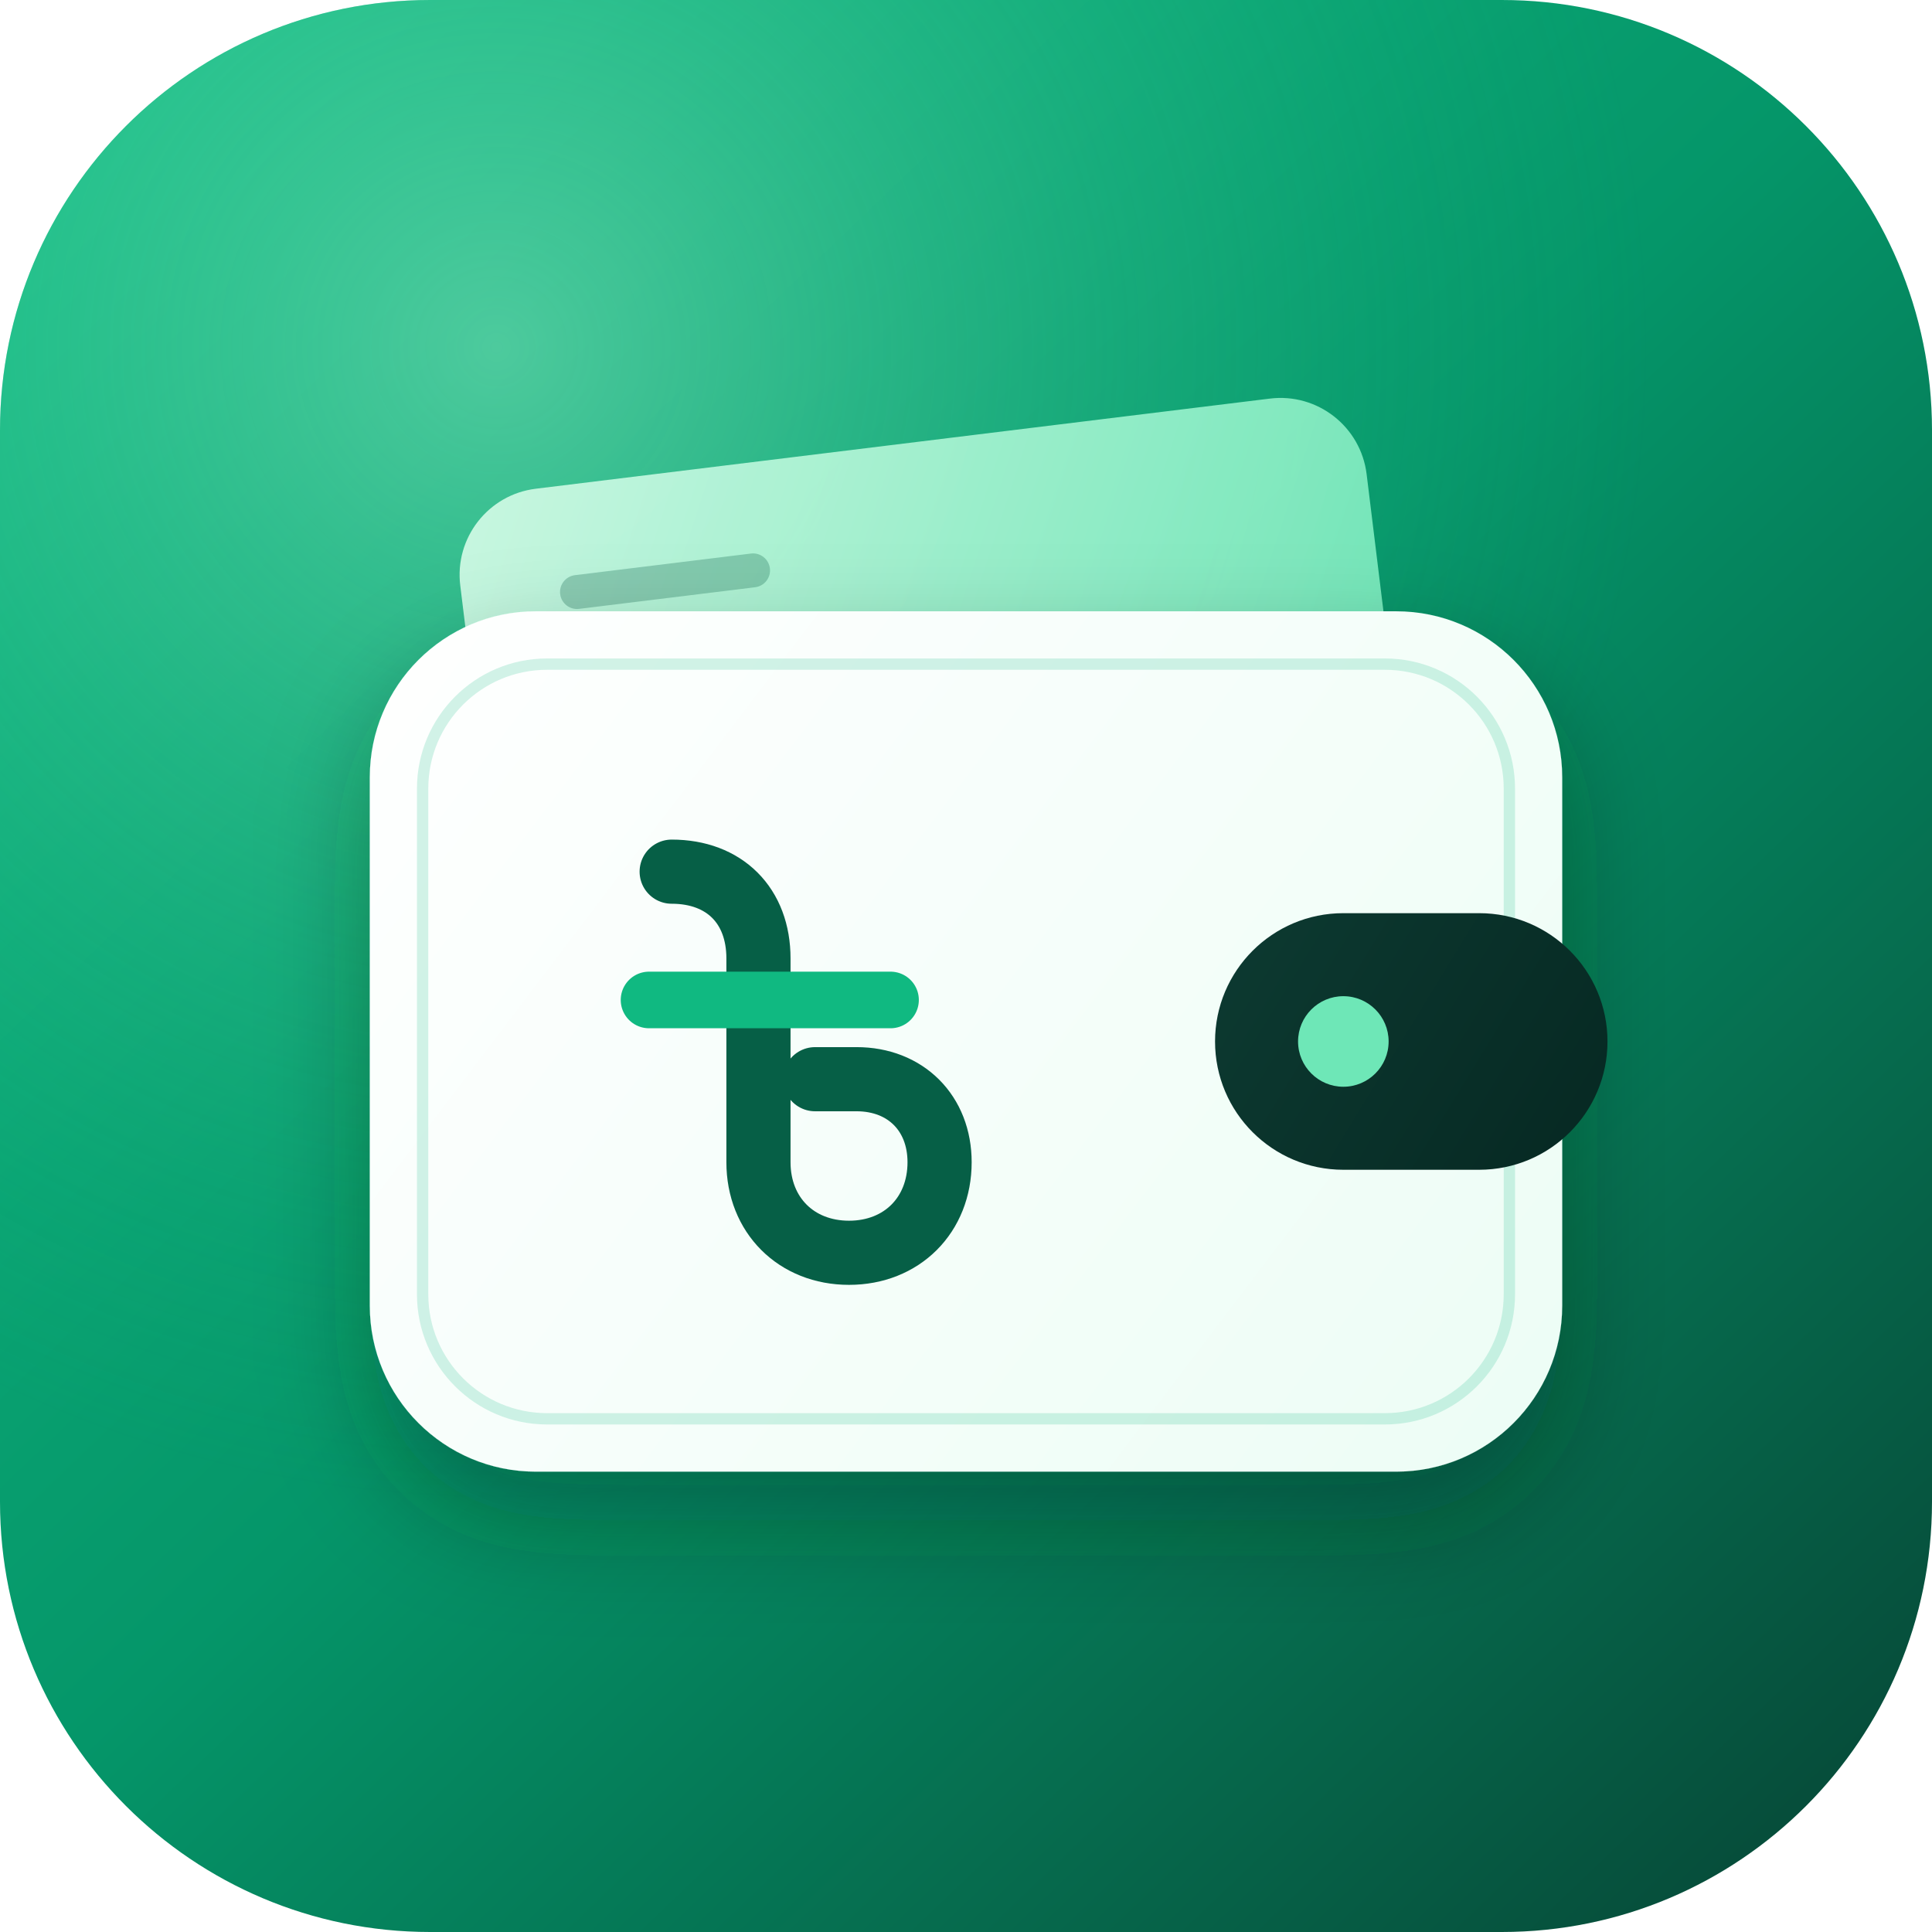
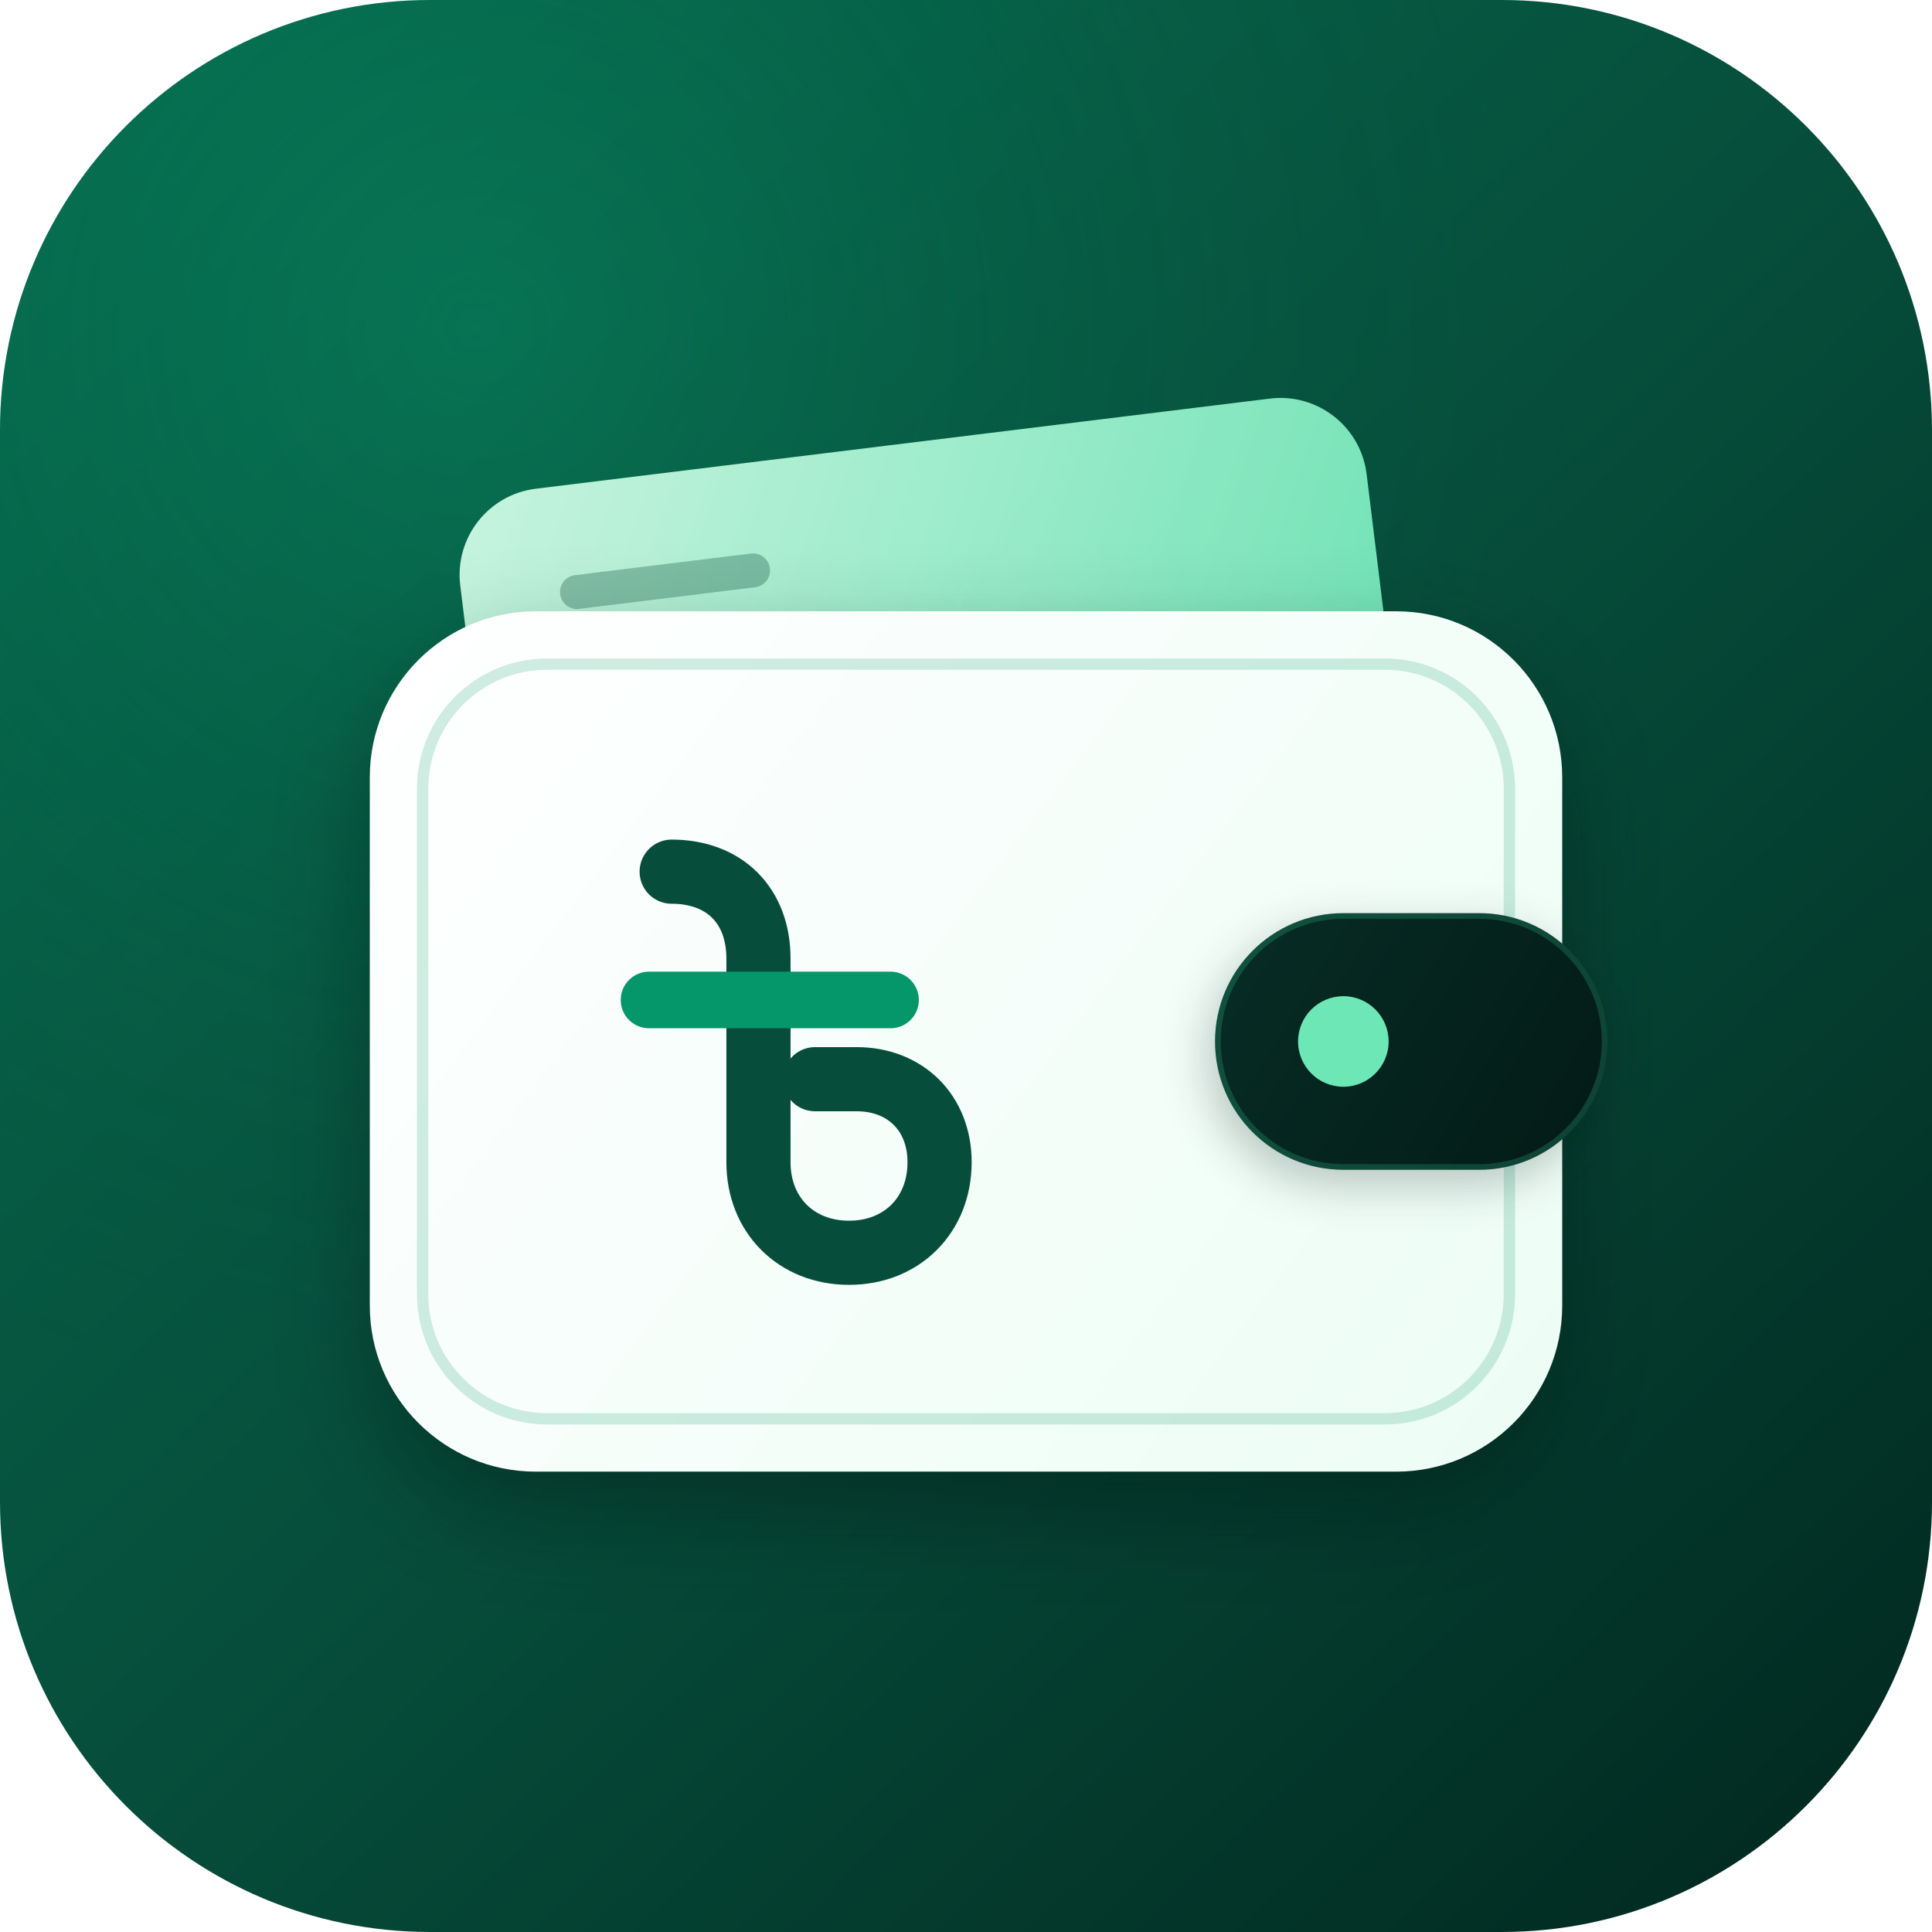
<svg xmlns="http://www.w3.org/2000/svg" width="1024" height="1024" viewBox="0 0 1024 1024" fill="none">
  <defs>
-     <linearGradient id="bgMint" x1="80" y1="60" x2="944" y2="964" gradientUnits="userSpaceOnUse">
-       <stop offset="0%" stop-color="#10B981" />
-       <stop offset="48%" stop-color="#059669" />
-       <stop offset="100%" stop-color="#064E3B" />
+     <linearGradient id="bgDarkGreen" x1="80" y1="60" x2="944" y2="964" gradientUnits="userSpaceOnUse">
+       <stop offset="0%" stop-color="#05684B" />
+       <stop offset="50%" stop-color="#064E3B" />
+       <stop offset="100%" stop-color="#022C22" />
    </linearGradient>
-     <radialGradient id="topGlow" cx="0" cy="0" r="1" gradientUnits="userSpaceOnUse" gradientTransform="translate(260 180) rotate(45) scale(620)">
-       <stop offset="0%" stop-color="#A7F3D0" stop-opacity="0.42" />
-       <stop offset="100%" stop-color="#10B981" stop-opacity="0" />
+     <radialGradient id="topGlow" cx="0" cy="0" r="1" gradientUnits="userSpaceOnUse" gradientTransform="translate(250 170) rotate(45) scale(600)">
+       <stop offset="0%" stop-color="#10B981" stop-opacity="0.22" />
+       <stop offset="100%" stop-color="#064E3B" stop-opacity="0" />
    </radialGradient>
    <linearGradient id="cardBack" x1="250" y1="220" x2="760" y2="460" gradientUnits="userSpaceOnUse">
      <stop offset="0%" stop-color="#D1FAE5" />
      <stop offset="100%" stop-color="#6EE7B7" />
    </linearGradient>
    <linearGradient id="walletBody" x1="196" y1="310" x2="828" y2="790" gradientUnits="userSpaceOnUse">
      <stop offset="0%" stop-color="#FFFFFF" />
      <stop offset="100%" stop-color="#ECFDF5" />
    </linearGradient>
    <linearGradient id="claspGrad" x1="636" y1="484" x2="852" y2="616" gradientUnits="userSpaceOnUse">
-       <stop offset="0%" stop-color="#0D3B32" />
-       <stop offset="100%" stop-color="#062822" />
+       <stop offset="0%" stop-color="#072E26" />
+       <stop offset="100%" stop-color="#031A15" />
    </linearGradient>
-     <filter id="softDrop" x="120" y="170" width="800" height="700" filterUnits="userSpaceOnUse">
-       <feDropShadow dx="0" dy="26" stdDeviation="28" flood-color="#022C22" flood-opacity="0.34" />
+     <filter id="softDrop" x="80" y="160" width="864" height="760" filterUnits="userSpaceOnUse" color-interpolation-filters="sRGB">
+       <feFlood flood-opacity="0" result="BackgroundImageFix" />
+       <feColorMatrix in="SourceAlpha" type="matrix" values="0 0 0 0 0 0 0 0 0 0 0 0 0 0 0 0 0 0 127 0" result="hardAlpha" />
+       <feOffset dx="0" dy="22" />
+       <feGaussianBlur stdDeviation="26" />
+       <feColorMatrix type="matrix" values="0 0 0 0 0.004 0 0 0 0 0.075 0 0 0 0 0.058 0 0 0 0.38 0" />
+       <feBlend mode="normal" in2="BackgroundImageFix" result="effect1_dropShadow" />
+       <feBlend mode="normal" in="SourceGraphic" in2="effect1_dropShadow" result="shape" />
+     </filter>
+     <filter id="claspDrop" x="590" y="440" width="320" height="240" filterUnits="userSpaceOnUse" color-interpolation-filters="sRGB">
+       <feFlood flood-opacity="0" result="BackgroundImageFix" />
+       <feColorMatrix in="SourceAlpha" type="matrix" values="0 0 0 0 0 0 0 0 0 0 0 0 0 0 0 0 0 0 127 0" result="hardAlpha" />
+       <feOffset dx="-4" dy="8" />
+       <feGaussianBlur stdDeviation="12" />
+       <feColorMatrix type="matrix" values="0 0 0 0 0.008 0 0 0 0 0.09 0 0 0 0 0.07 0 0 0 0.24 0" />
+       <feBlend mode="normal" in2="BackgroundImageFix" result="effect1_dropShadow" />
+       <feBlend mode="normal" in="SourceGraphic" in2="effect1_dropShadow" result="shape" />
    </filter>
  </defs>
-   <rect x="0" y="0" width="1024" height="1024" rx="228" fill="url(#bgMint)" />
+   <rect x="0" y="0" width="1024" height="1024" rx="228" fill="url(#bgDarkGreen)" />
  <rect x="0" y="0" width="1024" height="1024" rx="228" fill="url(#topGlow)" />
  <g transform="translate(0,0)">
    <g transform="rotate(-7 512 360)">
-       <rect x="252" y="232" width="484" height="260" rx="46" fill="url(#cardBack)" opacity="0.95" />
-       <rect x="304" y="280" width="112" height="18" rx="9" fill="#065F46" opacity="0.28" />
+       <rect x="252" y="232" width="484" height="260" rx="46" fill="url(#cardBack)" opacity="0.96" />
+       <rect x="304" y="280" width="112" height="18" rx="9" fill="#064E3B" opacity="0.32" />
    </g>
    <g filter="url(#softDrop)">
      <rect x="196" y="324" width="632" height="456" rx="88" fill="url(#walletBody)" />
    </g>
-     <rect x="224" y="352" width="576" height="400" rx="66" stroke="#10B981" stroke-opacity="0.18" stroke-width="6" />
+     <rect x="224" y="352" width="576" height="400" rx="66" stroke="#059669" stroke-opacity="0.18" stroke-width="6" />
    <g transform="translate(304, 438)">
-       <path d="M52 24C80 24 98 42 98 70V178C98 206 118 226 146 226C174 226 194 206 194 178C194 152 176 134 150 134H128" stroke="#065F46" stroke-width="34" stroke-linecap="round" stroke-linejoin="round" />
-       <path d="M40 92H168" stroke="#10B981" stroke-width="30" stroke-linecap="round" />
+       <path d="M52 24C80 24 98 42 98 70V178C98 206 118 226 146 226C174 226 194 206 194 178C194 152 176 134 150 134H128" stroke="#064E3B" stroke-width="34" stroke-linecap="round" stroke-linejoin="round" />
+       <path d="M40 92H168" stroke="#059669" stroke-width="30" stroke-linecap="round" />
    </g>
-     <rect x="644" y="484" width="208" height="136" rx="68" fill="url(#claspGrad)" />
-     <circle cx="712" cy="552" r="24" fill="#6EE7B7" />
+     <g filter="url(#claspDrop)">
+       <rect x="644" y="484" width="208" height="136" rx="68" fill="url(#claspGrad)" />
+       <rect x="645.5" y="485.5" width="205" height="133" rx="66.5" stroke="#34D399" stroke-opacity="0.22" stroke-width="3" />
+       <circle cx="712" cy="552" r="24" fill="#6EE7B7" />
+     </g>
  </g>
</svg>
